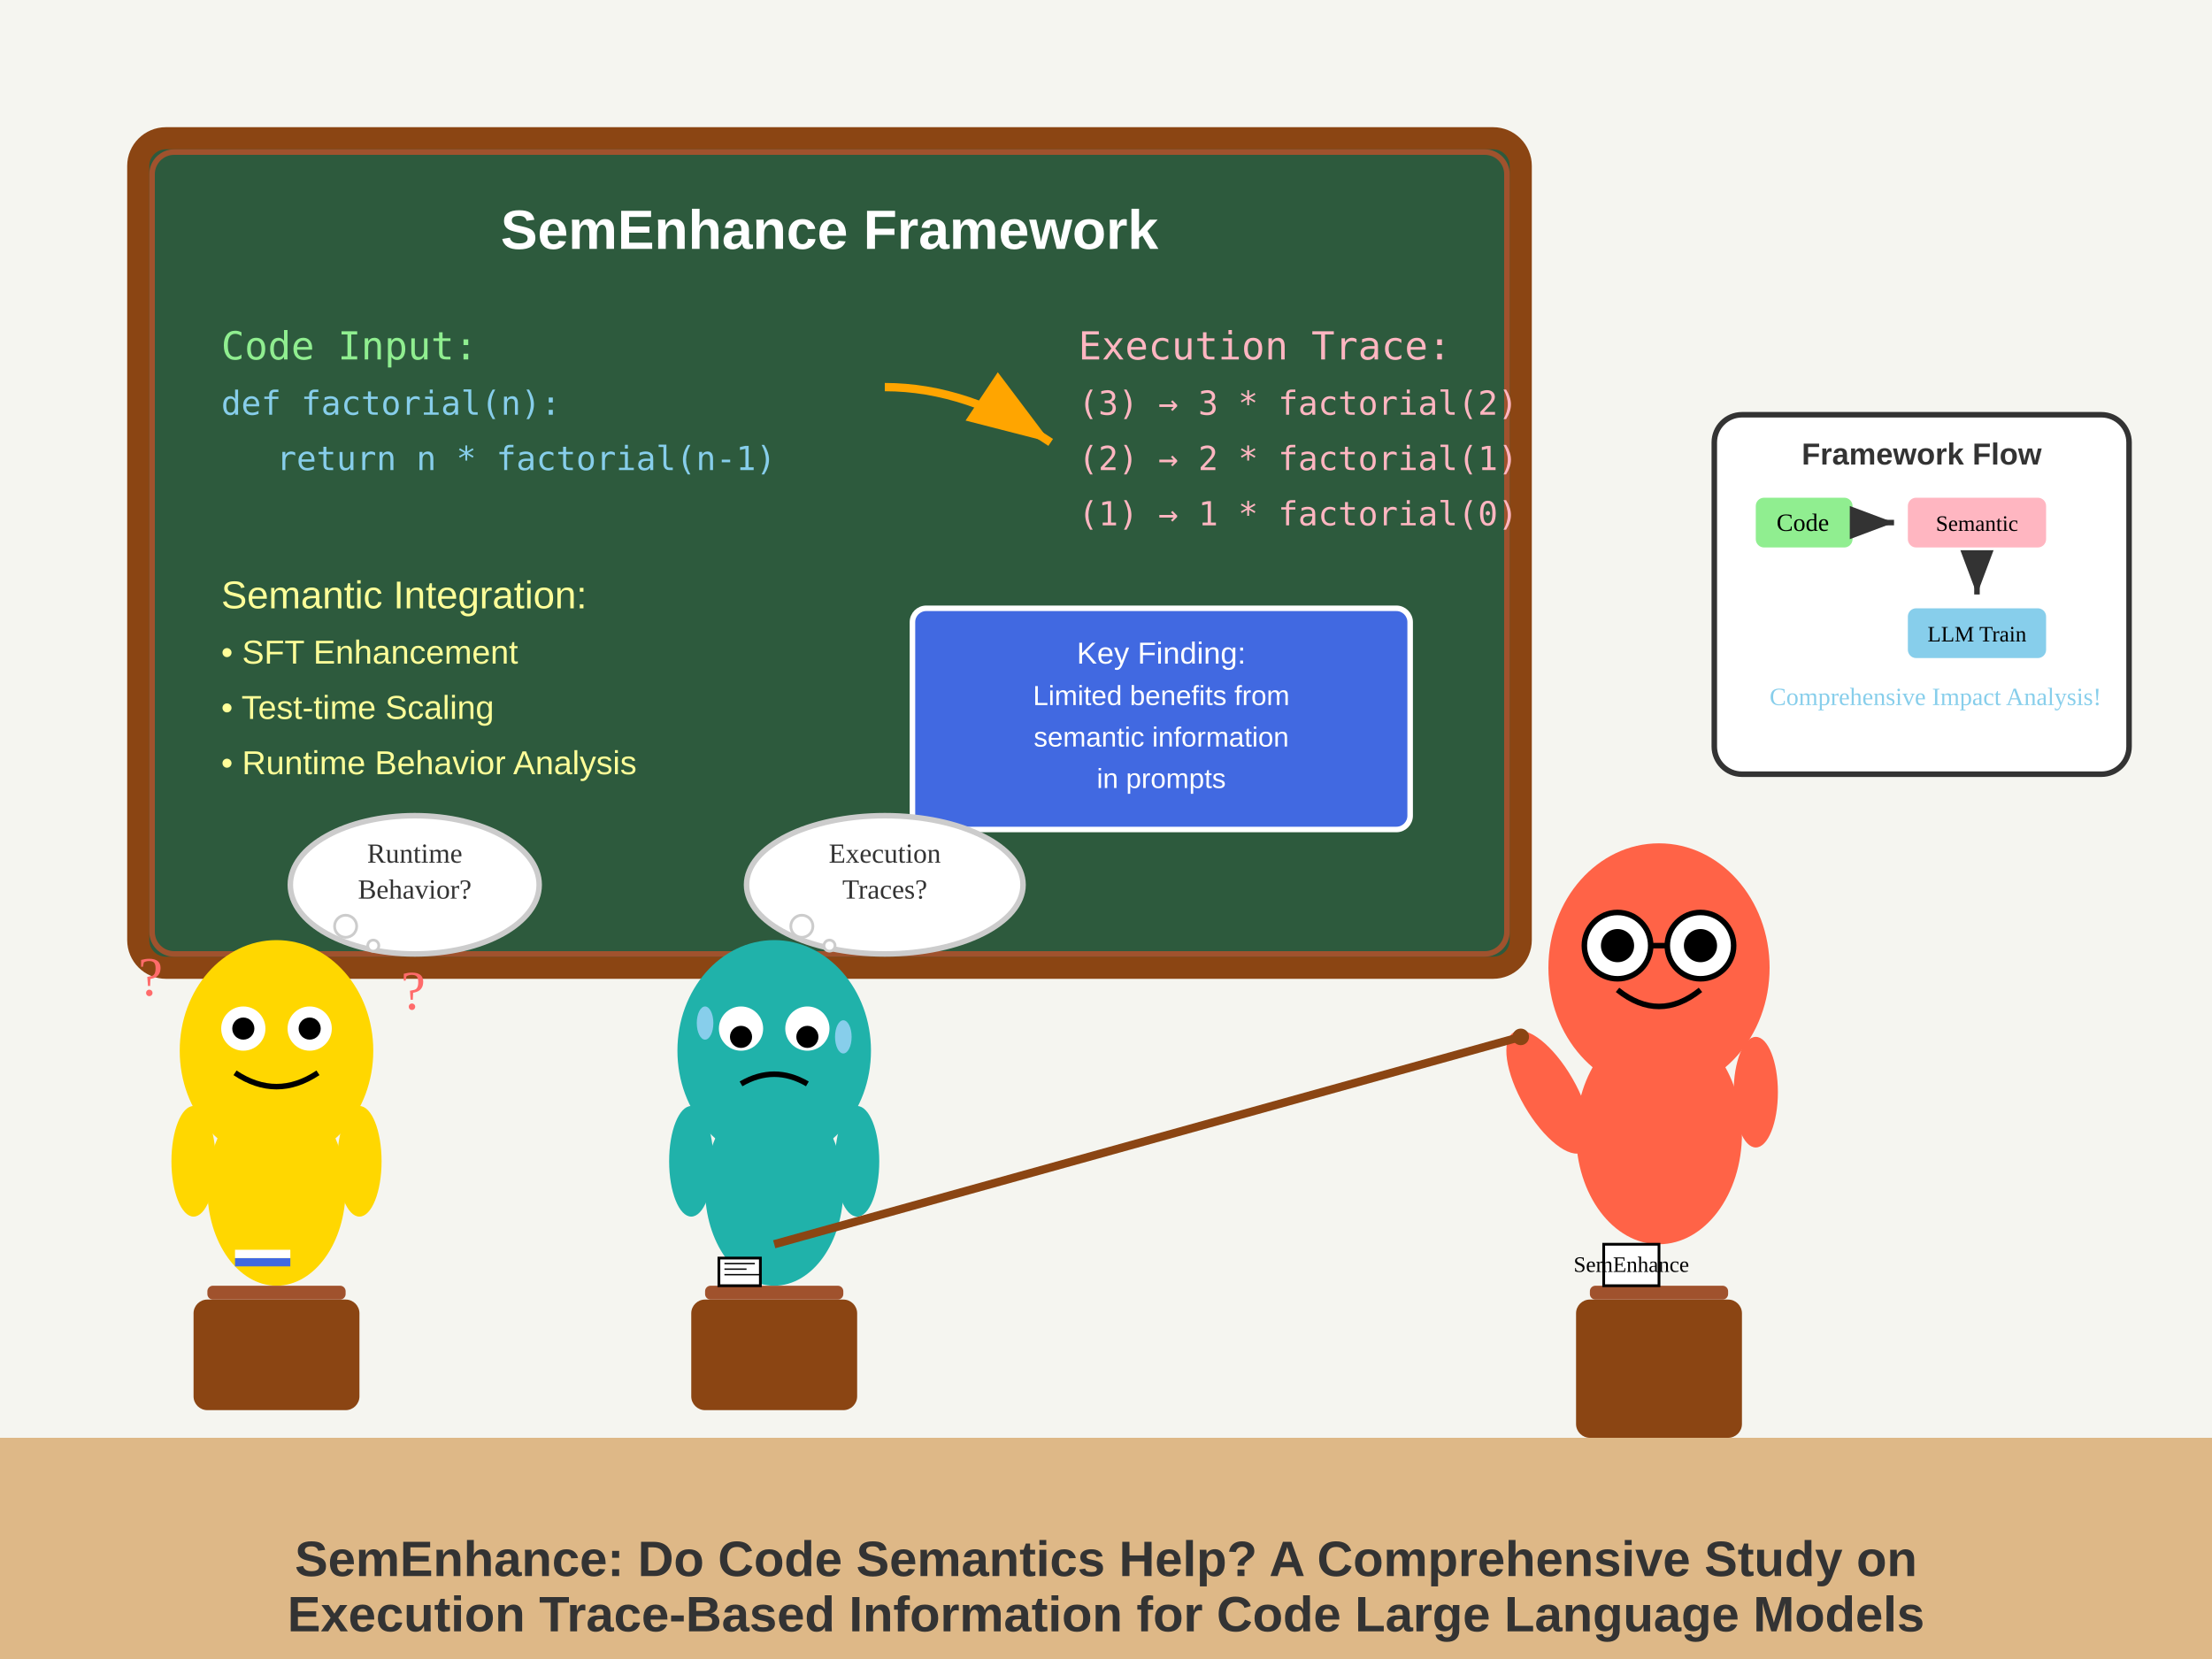
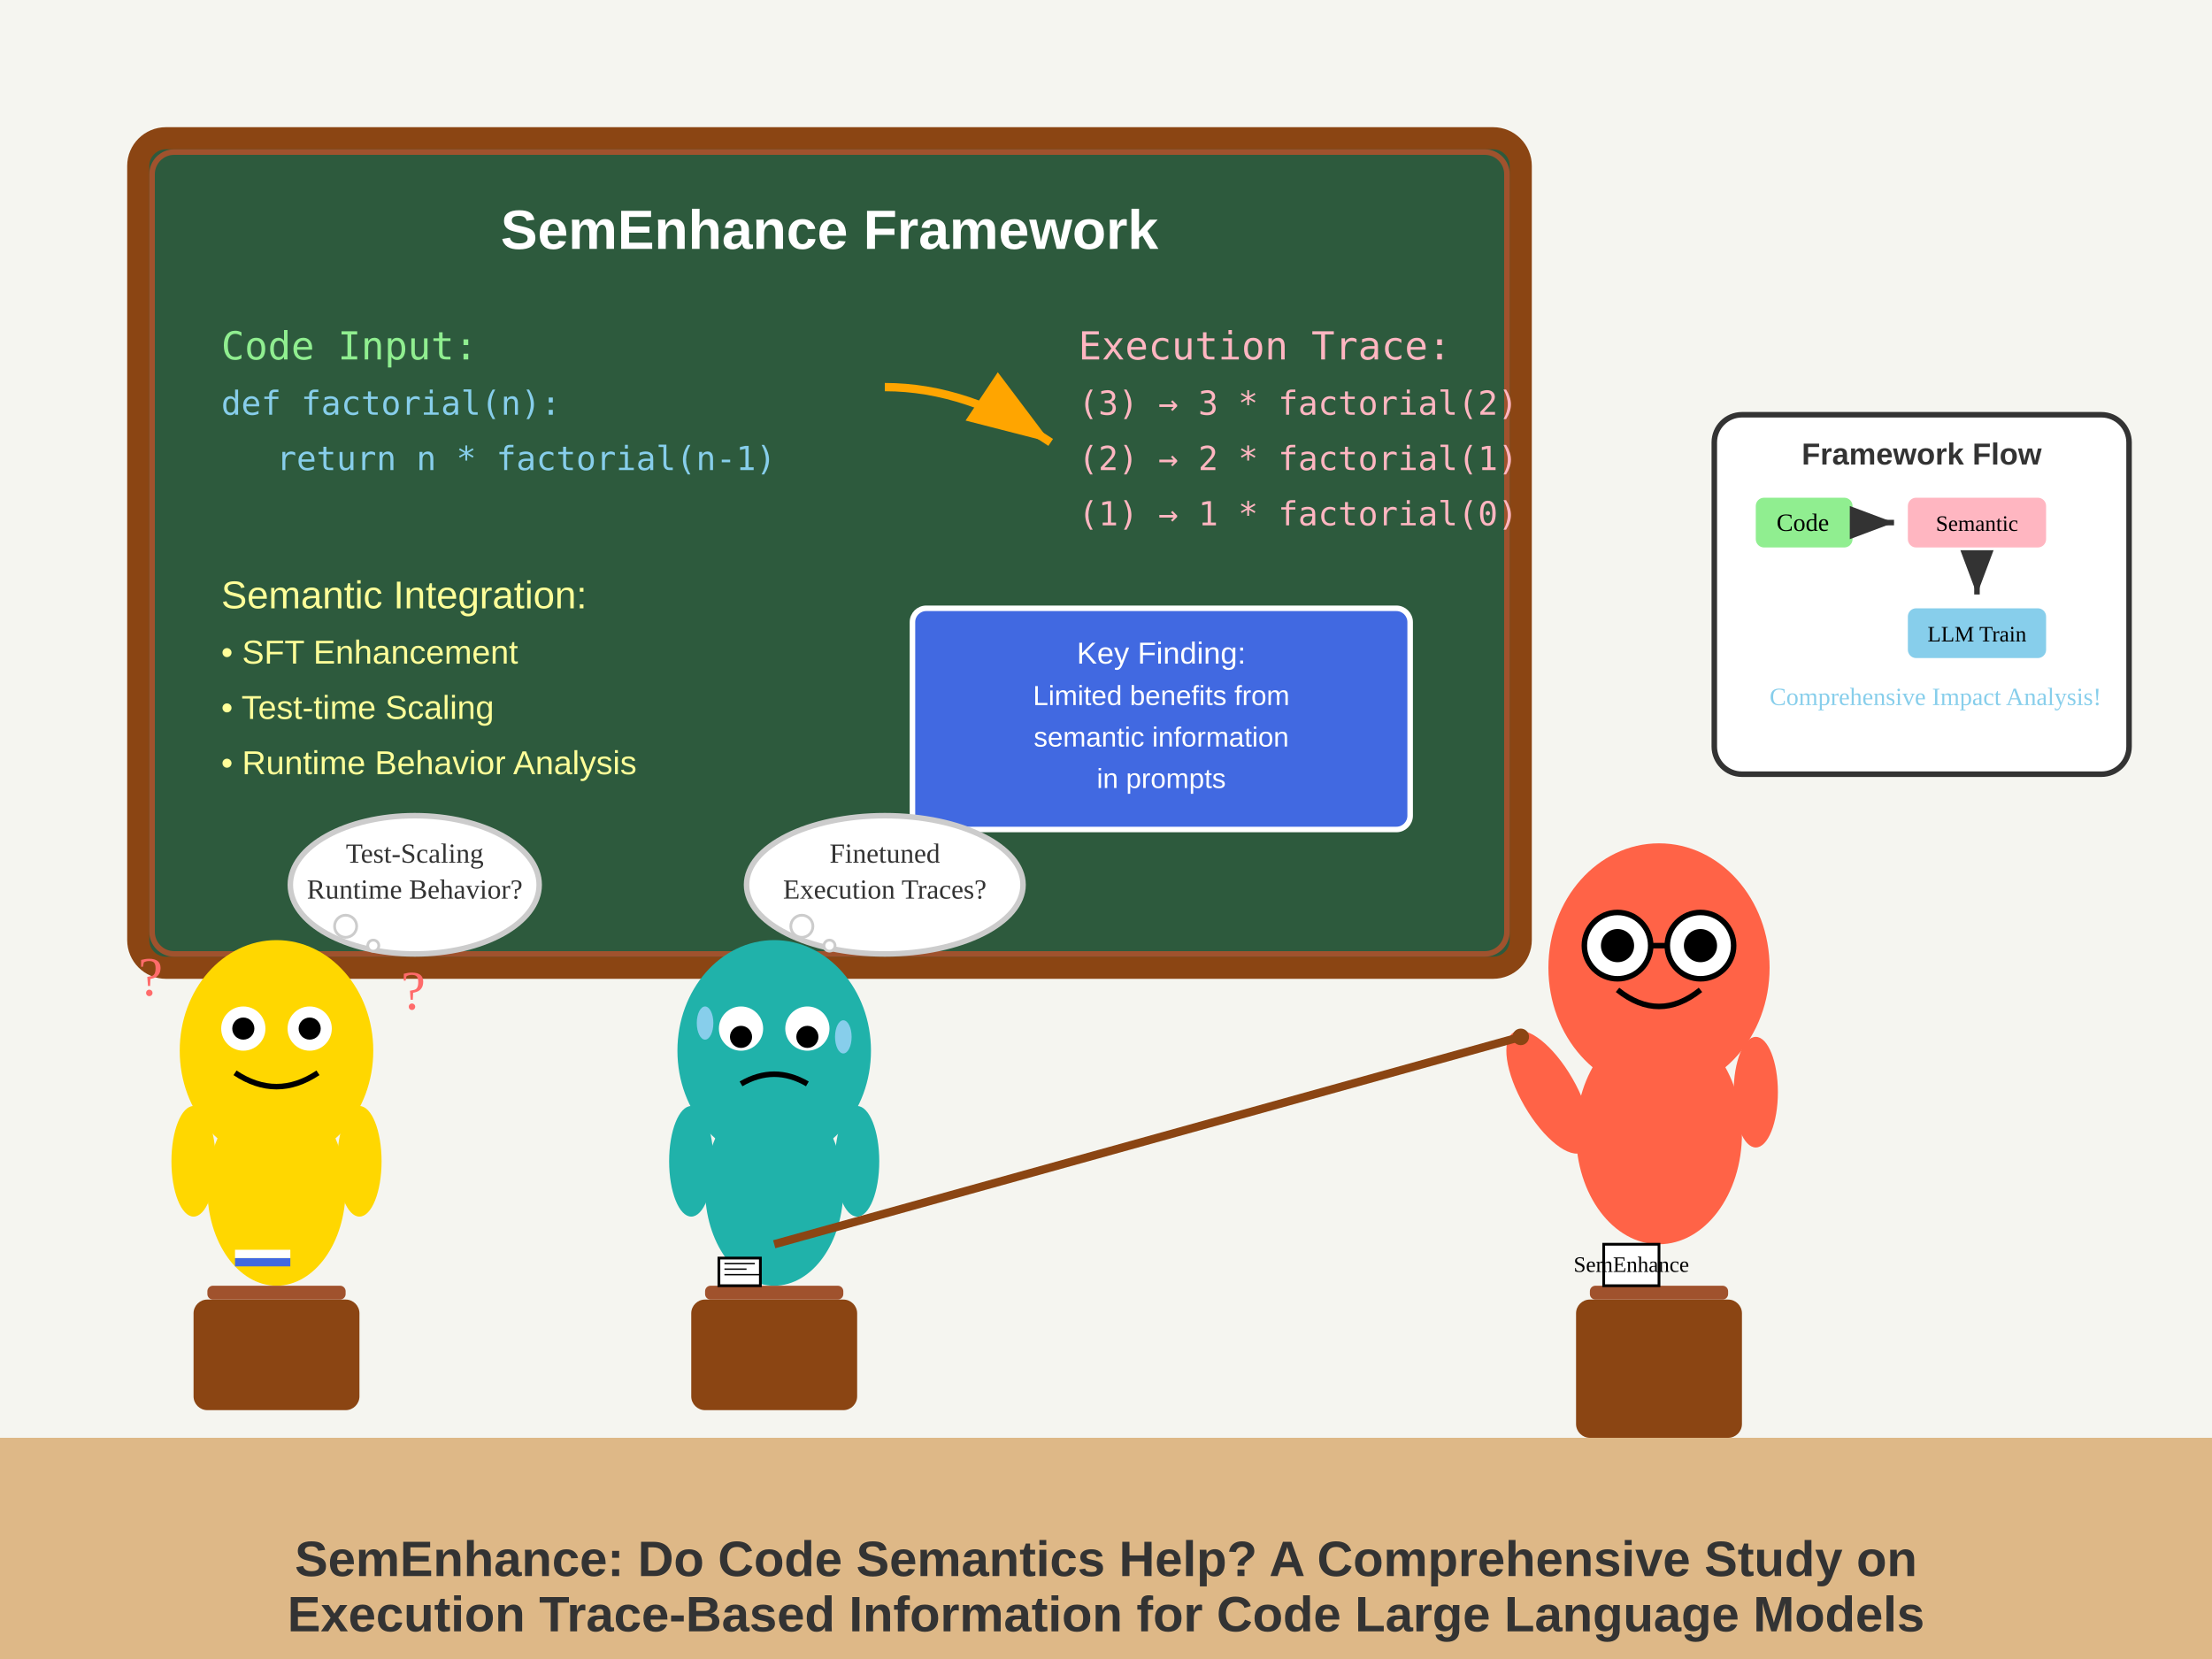
<svg xmlns="http://www.w3.org/2000/svg" viewBox="0 0 800 600">
  <rect width="800" height="600" fill="#f5f5f0" />
  <rect x="50" y="50" width="500" height="300" fill="#2d5a3d" stroke="#8B4513" stroke-width="8" rx="10" />
  <rect x="55" y="55" width="490" height="290" fill="none" stroke="#A0522D" stroke-width="2" rx="8" />
  <text x="300" y="90" font-family="Arial, sans-serif" font-size="20" fill="white" text-anchor="middle" font-weight="bold">SemEnhance Framework</text>
  <text x="80" y="130" font-family="monospace" font-size="14" fill="#90EE90">Code Input:</text>
  <text x="80" y="150" font-family="monospace" font-size="12" fill="#87CEEB">def factorial(n):</text>
  <text x="100" y="170" font-family="monospace" font-size="12" fill="#87CEEB">  return n * factorial(n-1)</text>
  <path d="M 320 140 Q 350 140 380 160" stroke="#FFA500" stroke-width="3" fill="none" marker-end="url(#arrowhead)" />
  <text x="390" y="130" font-family="monospace" font-size="14" fill="#FFB6C1">Execution Trace:</text>
  <text x="390" y="150" font-family="monospace" font-size="12" fill="#FFB6C1">(3) → 3 * factorial(2)</text>
  <text x="390" y="170" font-family="monospace" font-size="12" fill="#FFB6C1">(2) → 2 * factorial(1)</text>
  <text x="390" y="190" font-family="monospace" font-size="12" fill="#FFB6C1">(1) → 1 * factorial(0)</text>
  <text x="80" y="220" font-family="Arial, sans-serif" font-size="14" fill="#FFFF99">Semantic Integration:</text>
  <text x="80" y="240" font-family="Arial, sans-serif" font-size="12" fill="#FFFF99">• SFT Enhancement</text>
  <text x="80" y="260" font-family="Arial, sans-serif" font-size="12" fill="#FFFF99">• Test-time Scaling</text>
  <text x="80" y="280" font-family="Arial, sans-serif" font-size="12" fill="#FFFF99">• Runtime Behavior Analysis</text>
  <rect x="330" y="220" width="180" height="80" fill="#4169E1" stroke="white" stroke-width="2" rx="5" />
  <text x="420" y="240" font-family="Arial, sans-serif" font-size="11" fill="white" text-anchor="middle">Key Finding:</text>
  <text x="420" y="255" font-family="Arial, sans-serif" font-size="10" fill="white" text-anchor="middle">Limited benefits from</text>
  <text x="420" y="270" font-family="Arial, sans-serif" font-size="10" fill="white" text-anchor="middle">semantic information</text>
  <text x="420" y="285" font-family="Arial, sans-serif" font-size="10" fill="white" text-anchor="middle">in prompts</text>
  <defs>
    <marker id="arrowhead" markerWidth="10" markerHeight="7" refX="10" refY="3.5" orient="auto">
      <polygon points="0 0, 10 3.5, 0 7" fill="#FFA500" />
    </marker>
  </defs>
  <g transform="translate(100, 380)">
    <ellipse cx="0" cy="0" rx="35" ry="40" fill="#FFD700" />
    <ellipse cx="0" cy="50" rx="25" ry="35" fill="#FFD700" />
    <circle cx="-12" cy="-8" r="8" fill="white" />
    <circle cx="12" cy="-8" r="8" fill="white" />
    <circle cx="-12" cy="-8" r="4" fill="black" />
    <circle cx="12" cy="-8" r="4" fill="black" />
    <path d="M -15 8 Q 0 18 15 8" stroke="black" stroke-width="2" fill="none" />
    <ellipse cx="-30" cy="40" rx="8" ry="20" fill="#FFD700" />
    <ellipse cx="30" cy="40" rx="8" ry="20" fill="#FFD700" />
    <text x="-50" y="-20" font-size="20" fill="#FF6B6B">?</text>
    <text x="45" y="-15" font-size="20" fill="#FF6B6B">?</text>
  </g>
  <rect x="70" y="470" width="60" height="40" fill="#8B4513" rx="5" />
  <rect x="75" y="465" width="50" height="5" fill="#A0522D" rx="2" />
  <rect x="85" y="455" width="20" height="3" fill="#4169E1" />
  <rect x="85" y="452" width="20" height="3" fill="white" />
  <g transform="translate(280, 380)">
    <ellipse cx="0" cy="0" rx="35" ry="40" fill="#20B2AA" />
    <ellipse cx="0" cy="50" rx="25" ry="35" fill="#20B2AA" />
    <circle cx="-12" cy="-8" r="8" fill="white" />
    <circle cx="12" cy="-8" r="8" fill="white" />
    <circle cx="-12" cy="-5" r="4" fill="black" />
    <circle cx="12" cy="-5" r="4" fill="black" />
    <path d="M -12 12 Q 0 5 12 12" stroke="black" stroke-width="2" fill="none" />
    <ellipse cx="-30" cy="40" rx="8" ry="20" fill="#20B2AA" />
    <ellipse cx="30" cy="40" rx="8" ry="20" fill="#20B2AA" />
    <ellipse cx="-25" cy="-10" rx="3" ry="6" fill="#87CEEB" />
    <ellipse cx="25" cy="-5" rx="3" ry="6" fill="#87CEEB" />
  </g>
  <rect x="250" y="470" width="60" height="40" fill="#8B4513" rx="5" />
  <rect x="255" y="465" width="50" height="5" fill="#A0522D" rx="2" />
  <rect x="260" y="455" width="15" height="10" fill="white" stroke="black" stroke-width="1" />
  <line x1="262" y1="457" x2="273" y2="457" stroke="black" stroke-width="0.5" />
  <line x1="262" y1="459" x2="270" y2="459" stroke="black" stroke-width="0.5" />
  <line x1="262" y1="461" x2="275" y2="461" stroke="black" stroke-width="0.5" />
  <g transform="translate(600, 350)">
    <ellipse cx="0" cy="0" rx="40" ry="45" fill="#FF6347" />
    <ellipse cx="0" cy="60" rx="30" ry="40" fill="#FF6347" />
    <circle cx="-15" cy="-8" r="12" fill="white" stroke="black" stroke-width="2" />
    <circle cx="15" cy="-8" r="12" fill="white" stroke="black" stroke-width="2" />
    <line x1="3" y1="-8" x2="-3" y2="-8" stroke="black" stroke-width="2" />
    <circle cx="-15" cy="-8" r="6" fill="black" />
    <circle cx="15" cy="-8" r="6" fill="black" />
    <path d="M -15 8 Q 0 20 15 8" stroke="black" stroke-width="2" fill="none" />
    <ellipse cx="-40" cy="45" rx="10" ry="25" fill="#FF6347" transform="rotate(-30 -40 45)" />
    <ellipse cx="35" cy="45" rx="8" ry="20" fill="#FF6347" />
    <line x1="-50" y1="25" x2="-320" y2="100" stroke="#8B4513" stroke-width="3" />
    <circle cx="-50" cy="25" r="3" fill="#8B4513" />
  </g>
  <rect x="570" y="470" width="60" height="50" fill="#8B4513" rx="5" />
  <rect x="575" y="465" width="50" height="5" fill="#A0522D" rx="2" />
  <rect x="580" y="450" width="20" height="15" fill="white" stroke="black" stroke-width="1" />
  <text x="590" y="460" font-size="8" text-anchor="middle" fill="black">SemEnhance</text>
  <g transform="translate(620, 150)">
    <rect x="0" y="0" width="150" height="130" fill="white" stroke="#333" stroke-width="2" rx="10" />
    <text x="75" y="18" font-family="Arial, sans-serif" font-size="11" text-anchor="middle" fill="#333" font-weight="bold">Framework Flow</text>
    <rect x="15" y="30" width="35" height="18" fill="#90EE90" rx="3" />
    <text x="32" y="42" font-size="9" text-anchor="middle">Code</text>
    <path d="M 50 39 L 65 39" stroke="#333" stroke-width="2" marker-end="url(#smallArrow)" />
    <rect x="70" y="30" width="50" height="18" fill="#FFB6C1" rx="3" />
    <text x="95" y="42" font-size="8" text-anchor="middle">Semantic</text>
    <path d="M 95 50 L 95 65" stroke="#333" stroke-width="2" marker-end="url(#smallArrow)" />
    <rect x="70" y="70" width="50" height="18" fill="#87CEEB" rx="3" />
    <text x="95" y="82" font-size="8" text-anchor="middle">LLM Train</text>
    <text x="20" y="105" font-size="9" fill="#87CEEB">Comprehensive Impact Analysis!</text>
  </g>
  <defs>
    <marker id="smallArrow" markerWidth="8" markerHeight="6" refX="8" refY="3" orient="auto">
      <polygon points="0 0, 8 3, 0 6" fill="#333" />
    </marker>
  </defs>
  <g transform="translate(150, 320)">
    <ellipse cx="0" cy="0" rx="45" ry="25" fill="white" stroke="#ccc" stroke-width="2" />
    <circle cx="-25" cy="15" r="4" fill="white" stroke="#ccc" stroke-width="1" />
    <circle cx="-15" cy="22" r="2" fill="white" stroke="#ccc" stroke-width="1" />
-     <text x="0" y="-8" font-size="10" text-anchor="middle" fill="#333">Runtime</text>
-     <text x="0" y="5" font-size="10" text-anchor="middle" fill="#333">Behavior?</text>
+     <text x="0" y="-8" font-size="10" text-anchor="middle" fill="#333">Test-Scaling </text>
+     <text x="0" y="5" font-size="10" text-anchor="middle" fill="#333">Runtime Behavior?</text>
  </g>
  <g transform="translate(320, 320)">
    <ellipse cx="0" cy="0" rx="50" ry="25" fill="white" stroke="#ccc" stroke-width="2" />
    <circle cx="-30" cy="15" r="4" fill="white" stroke="#ccc" stroke-width="1" />
    <circle cx="-20" cy="22" r="2" fill="white" stroke="#ccc" stroke-width="1" />
-     <text x="0" y="-8" font-size="10" text-anchor="middle" fill="#333">Execution</text>
-     <text x="0" y="5" font-size="10" text-anchor="middle" fill="#333">Traces?</text>
+     <text x="0" y="-8" font-size="10" text-anchor="middle" fill="#333">Finetuned </text>
+     <text x="0" y="5" font-size="10" text-anchor="middle" fill="#333">Execution Traces?</text>
  </g>
  <rect x="0" y="520" width="800" height="80" fill="#DEB887" />
  <text x="400" y="570" font-family="Arial, sans-serif" font-size="18" text-anchor="middle" fill="#333" font-weight="bold">SemEnhance: Do Code Semantics Help? A Comprehensive Study on </text>
  <text x="400" y="590" font-family="Arial, sans-serif" font-size="18" text-anchor="middle" fill="#333" font-weight="bold">    Execution Trace-Based Information for Code Large Language Models</text>
</svg>
